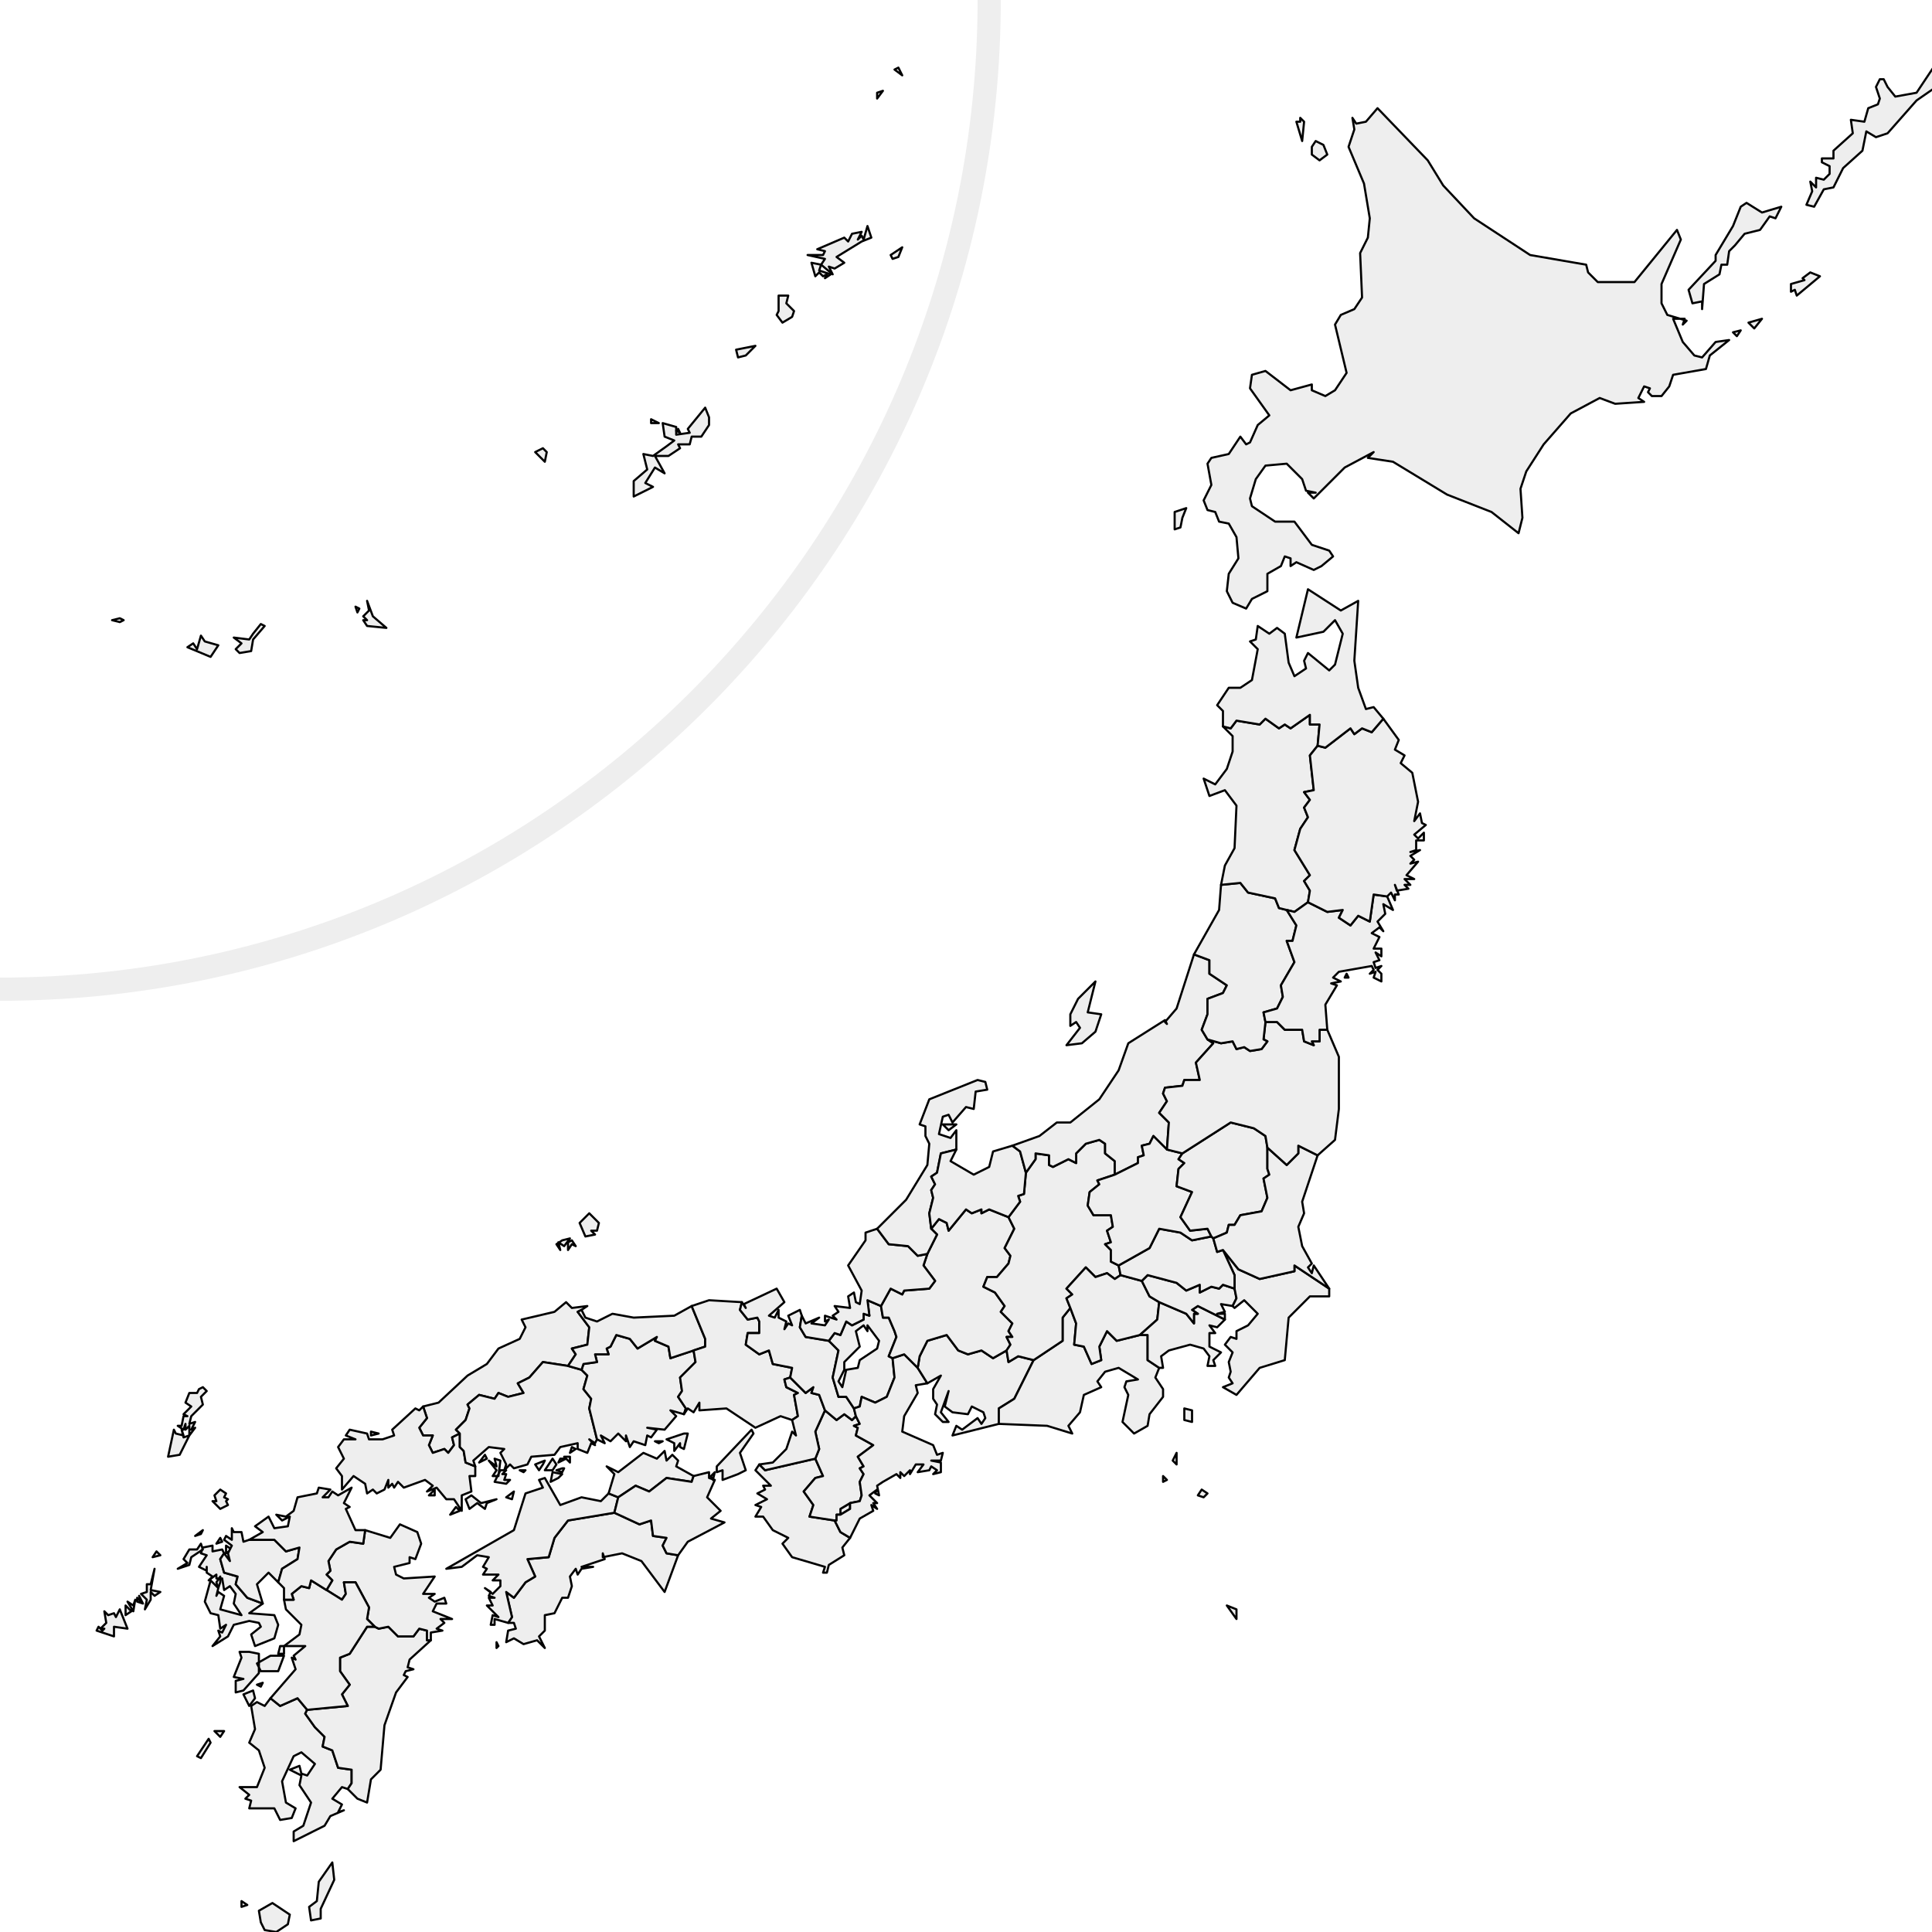
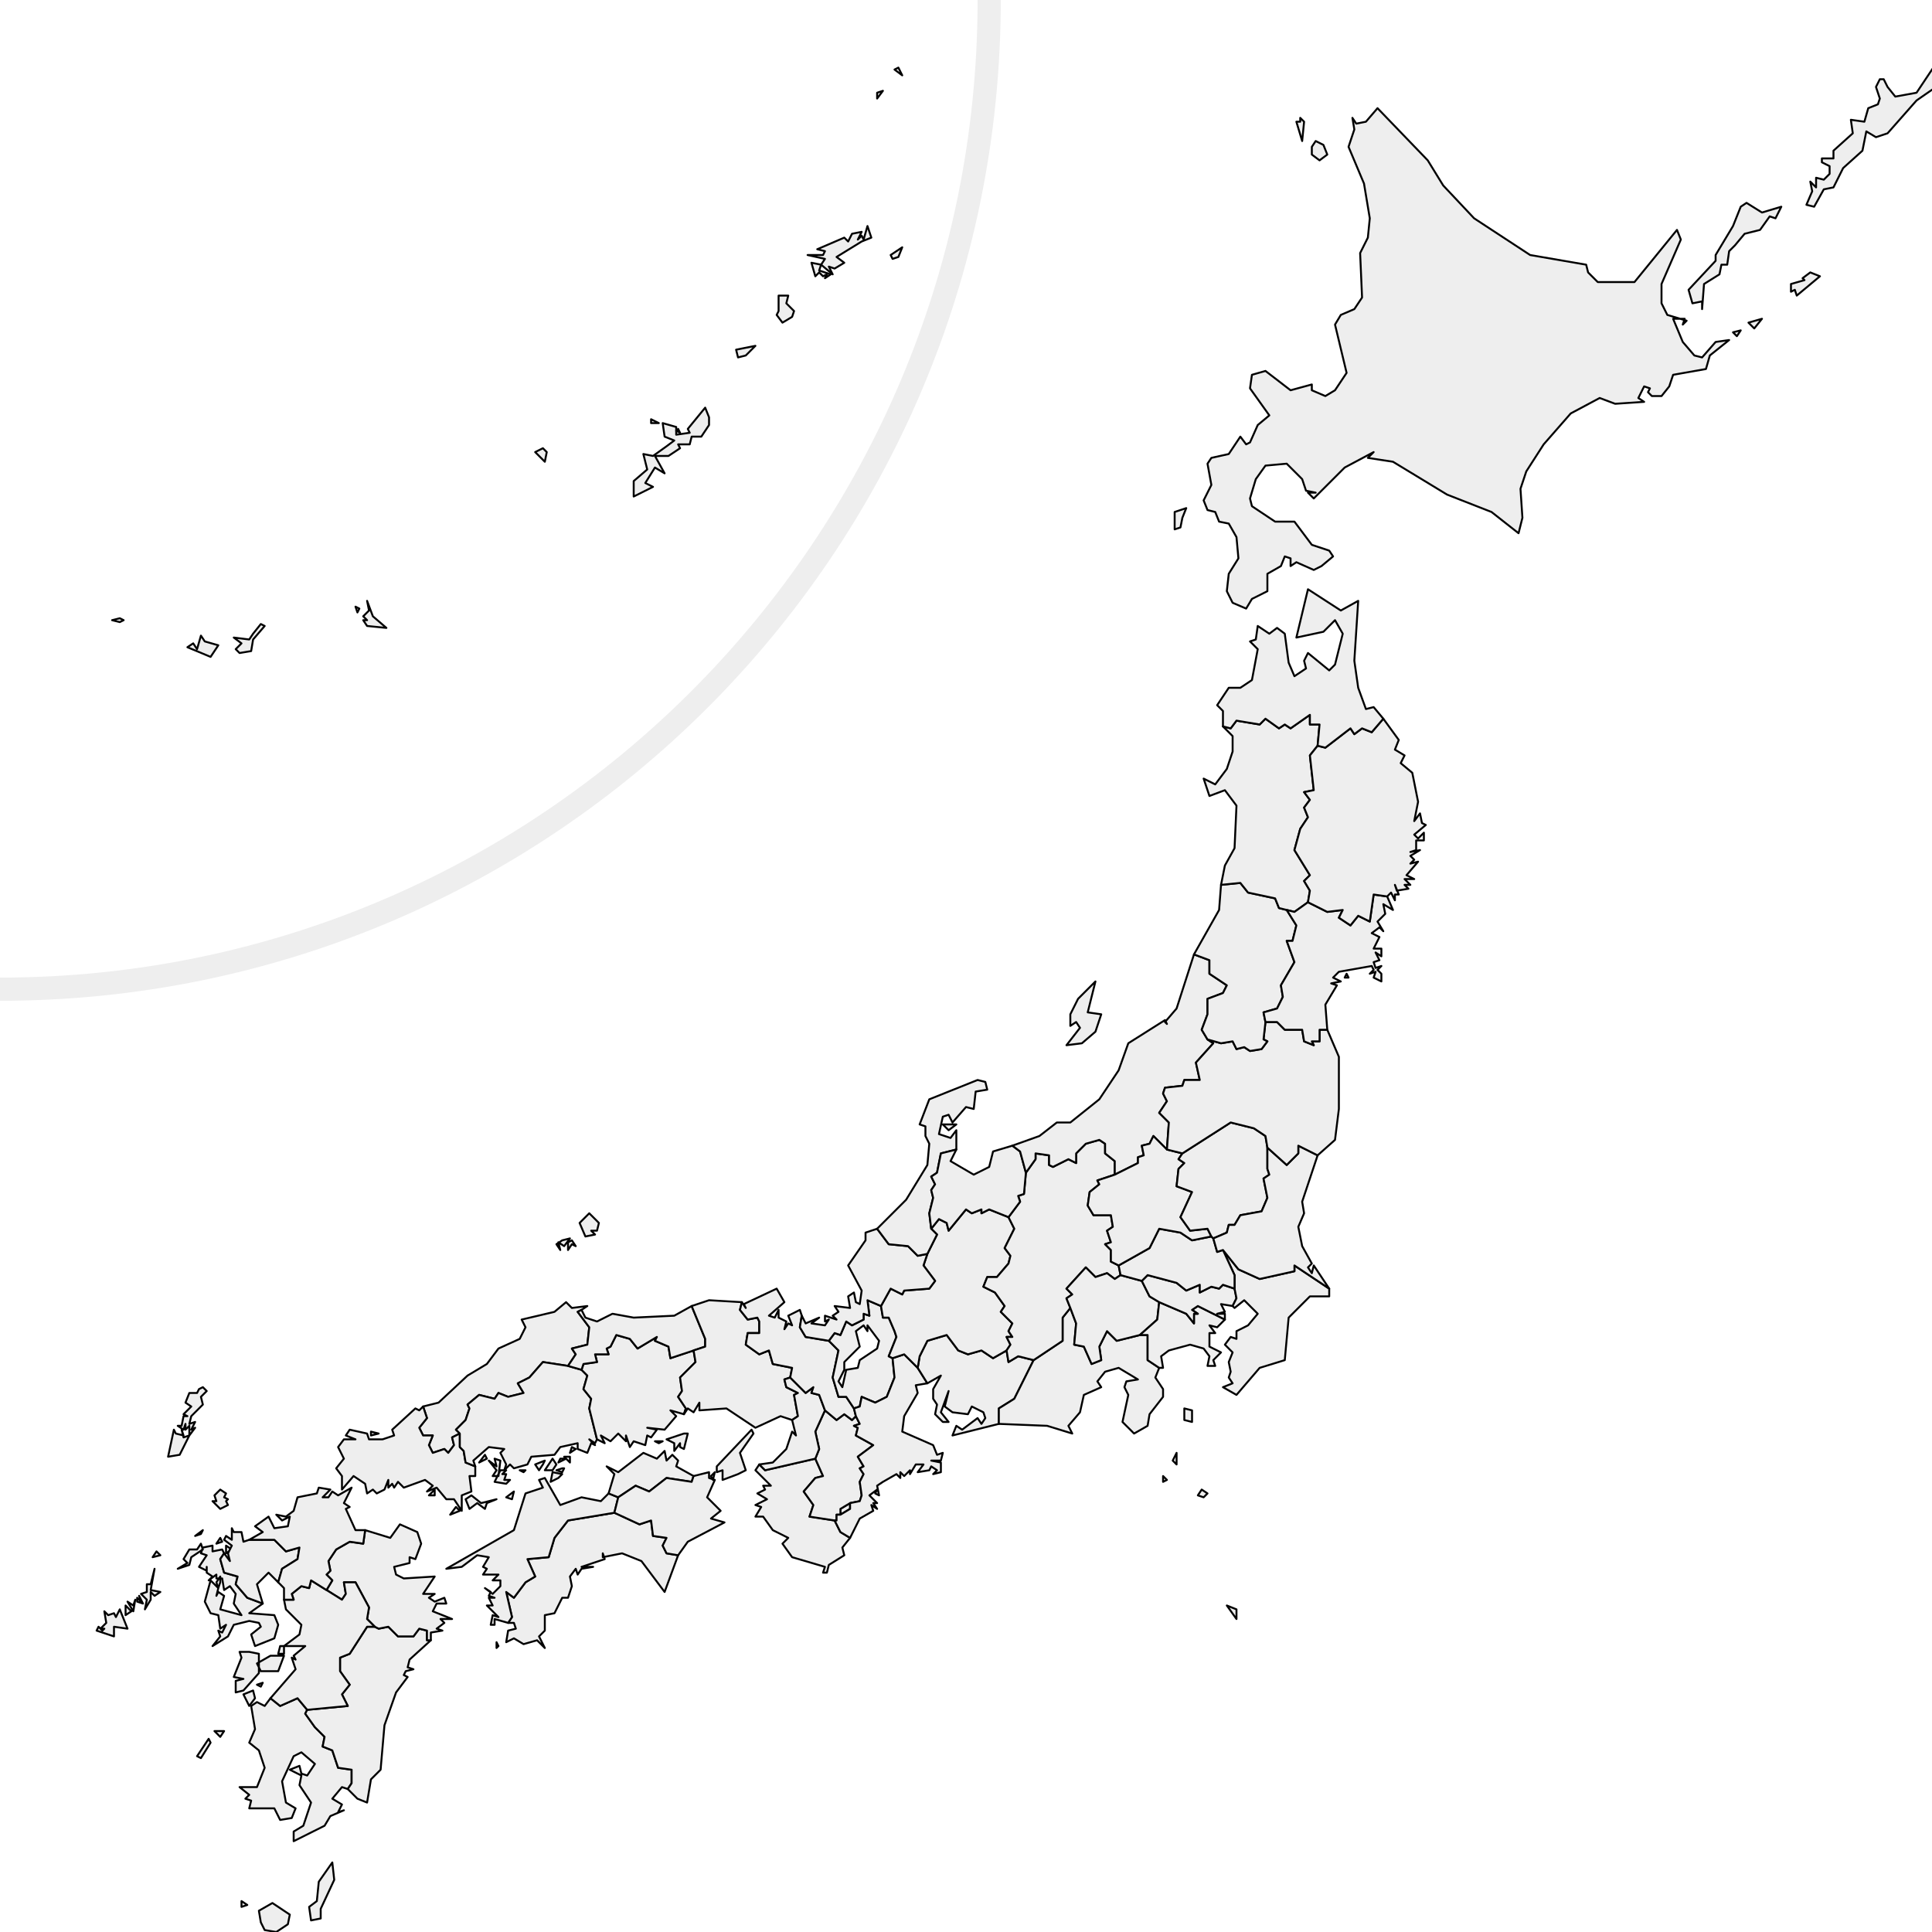
<svg xmlns="http://www.w3.org/2000/svg" viewBox="0 0 1000 1000" version="1.1">
  <g id="japanese-prefectures" stroke="none" stroke-width="1" fill="none" fill-rule="evenodd">
    <g id="prefectures" transform="translate(6, 18)">
-       <g id="okinawa" class="prefecture" stroke-linejoin="round" transform="translate(52, 193)" fill="#EEEEEE" fill-rule="nonzero" stroke="#000000" stroke-width="1.1">
+       <g id="okinawa" class="prefecture" stroke-linejoin="round" transform="translate(52, 193)" fill="#EEEEEE" fill-rule="nonzero" stroke="#000000" stroke-width="1.0">
        <polygon points="4 109 6 110 4 111 0 110" />
        <polygon points="48 121 55 123 51 129 39 124 42 122 44 125 46 118" />
        <polygon points="132 113 130 110 132 110 130 108 133 105 132 100 135 108 142 114" />
        <polygon points="225 23 224 28 219 23 223 21" />
        <polygon points="73 117 77 112 79 113 73 120 72 126 66 127 64 125 67 122 63 119 71 120" />
        <polygon points="287 20 291 17 286 15 285 8 292 10 292 14 299 13 298 11 307 0 309 5 309 9 305 15 300 15 299 19 293 19 294 21 288 25 281 25 286 34 281 31 276 39 280 41 270 46 270 38 277 32 275 24 280 25" />
        <polygon points="127 106 126 103 128 104" />
        <polygon points="279 8 279 6 283 8" />
        <polygon points="293 11 294 13 292 12" />
      </g>
-       <g id="shimane" class="prefecture" stroke-linejoin="round" transform="translate(211, 610)" fill="#EEEEEE" fill-rule="nonzero" stroke="#000000" stroke-width="1.1">
+       <g id="shimane" class="prefecture" stroke-linejoin="round" transform="translate(211, 610)" fill="#EEEEEE" fill-rule="nonzero" stroke="#000000" stroke-width="1.0">
        <path d="M74,14 L78,13 L75,17 L72,15 L73,19 L71,16 L74,14 Z M79,16 L77,19 L77,15 L79,14 L81,17 L79,16 Z M83,5 L88,0 L93,5 L92,9 L89,9 L91,11 L86,12 L83,5 Z M2,100 L10,98 L25,84 L35,78 L41,70 L52,65 L55,59 L53,55 L70,51 L76,46 L79,49 L87,48 L84,50 L82,51 L88,59 L87,68 L79,70 L81,73 L77,79 L64,77 L57,85 L51,88 L54,93 L46,95 L41,93 L39,96 L31,94 L25,99 L26,101 L24,107 L19,112 L21,114 L17,116 L18,120 L15,124 L13,122 L7,124 L5,120 L7,115 L2,115 L0,111 L4,106 L2,100 Z" />
      </g>
-       <g id="kagoshima" class="prefecture" stroke-linejoin="round" transform="translate(96, 17)" fill="#EEEEEE" fill-rule="nonzero" stroke="#000000" stroke-width="1.1">
+       <g id="kagoshima" class="prefecture" stroke-linejoin="round" transform="translate(96, 17)" fill="#EEEEEE" fill-rule="nonzero" stroke="#000000" stroke-width="1.0">
        <polygon points="23 949 26 951 23 952" />
        <polygon points="33 960 32 954 39 950 48 956 47 961 41 965 35 964" />
        <polygon points="64 953 64 958 59 959 58 952 62 949 63 939 70 929 71 938" />
        <polygon points="38 844 43 848 52 844 57 850 56 852 61 859 66 864 65 869 70 871 73 880 80 881 80 888 78 891 75 890 70 896 75 899 73 903 76 902 69 905 66 910 50 918 50 913 55 910 59 898 53 889 54 884 48 881 53 879 54 883 57 884 61 878 54 872 50 874 44 887 46 898 51 901 49 906 43 907 40 901 27 901 28 897 25 896 27 894 22 890 31 890 35 880 32 871 27 867 30 860 28 848 31 846 35 848" />
        <polygon points="31 837 34 836 33 838" />
        <polygon points="27 848 24 842 29 840 30 844" />
        <polygon points="4 868 6 865 7 867 2 875 0 874" />
        <polygon points="12 864 9 861 14 861" />
        <polygon points="284 149 280 150 279 146 289 144" />
        <polygon points="301 126 301 118 306 118 305 122 309 126 308 129 303 132 300 128" />
        <polygon points="363 98 360 99 359 97 365 93" />
        <polygon points="344 90 331 98 335 101 330 104 327 103 329 107 323 102 325 99 316 97 324 97 325 95 321 94 335 88 337 90 339 86 344 85 342 89 344 87 345 89 347 82 349 88" />
        <polygon points="324 108 322 106 320 108 318 101 323 102 322 105 328 107 325 109 326 107" />
        <polygon points="355 12 352 16 352 13" />
        <polygon points="361 1 363 0 365 4" />
      </g>
-       <g id="miyazaki" class="prefecture" stroke-linejoin="round" transform="translate(152, 824)" fill="#EEEEEE" fill-rule="nonzero" stroke="#000000" stroke-width="1.1">
+       <g id="miyazaki" class="prefecture" stroke-linejoin="round" transform="translate(152, 824)" fill="#EEEEEE" fill-rule="nonzero" stroke="#000000" stroke-width="1.0">
        <polygon points="36 0 38 1 43 0 48 5 56 5 59 1 63 2 63 7 65 7 54 17 53 21 56 22 52 23 51 25 53 26 47 34 41 51 39 74 34 79 32 91 27 89 22 84 24 81 24 74 17 73 14 64 9 62 10 57 5 52 0 45 1 43 22 41 19 35 23 30 18 23 18 16 23 14 32 0" />
      </g>
-       <g id="oita" class="prefecture" stroke-linejoin="round" transform="translate(163, 771)" fill="#EEEEEE" fill-rule="nonzero" stroke="#000000" stroke-width="1.1">
+       <g id="oita" class="prefecture" stroke-linejoin="round" transform="translate(163, 771)" fill="#EEEEEE" fill-rule="nonzero" stroke="#000000" stroke-width="1.0">
        <polygon points="0 34 3 29 0 26 2 24 1 19 5 13 12 9 19 10 20 3 33 7 38 0 47 4 49 10 46 18 43 17 43 20 35 22 36 26 40 28 56 27 50 36 56 36 53 38 56 40 61 38 62 41 57 41 55 45 65 49 59 49 61 51 57 54 60 55 54 56 54 60 52 60 52 55 48 54 45 58 37 58 32 53 27 54 25 53 21 49 22 43 15 30 9 30 10 36 8 39" />
      </g>
-       <g id="kumamoto" class="prefecture" stroke-linejoin="round" transform="translate(115, 800)" fill="#EEEEEE" fill-rule="nonzero" stroke="#000000" stroke-width="1.1">
+       <g id="kumamoto" class="prefecture" stroke-linejoin="round" transform="translate(115, 800)" fill="#EEEEEE" fill-rule="nonzero" stroke="#000000" stroke-width="1.0">
        <path d="M8,37 L13,38 L13,48 L5,57 L1,58 L1,52 L5,51 L0,50 L4,40 L3,37 L8,37 Z M20,47 L14,47 L12,43 L19,39 L26,39 L23,47 L20,47 Z M24,34 L26,34 L26,38 L23,38 L24,34 Z M38,67 L33,61 L24,65 L19,61 L32,46 L30,40 L32,41 L31,39 L37,34 L26,34 L34,28 L35,23 L27,15 L26,10 L31,10 L30,7 L35,3 L39,4 L40,0 L48,5 L56,10 L58,7 L57,1 L63,1 L70,14 L69,20 L73,24 L69,24 L60,38 L55,40 L55,47 L60,54 L56,59 L59,65 L38,67 Z" />
      </g>
-       <g id="nagasaki" class="prefecture" stroke-linejoin="round" transform="translate(44, 700)" fill="#EEEEEE" fill-rule="nonzero" stroke="#000000" stroke-width="1.1">
+       <g id="nagasaki" class="prefecture" stroke-linejoin="round" transform="translate(44, 700)" fill="#EEEEEE" fill-rule="nonzero" stroke="#000000" stroke-width="1.0">
        <path d="M53,1 L55,0 L57,2 L54,5 L55,9 L49,15 L48,19 L51,18 L49,22 L51,21 L48,25 L48,20 L46,22 L46,19 L45,22 L42,20 L44,20 L45,15 L47,15 L45,14 L49,10 L46,8 L48,3 L52,3 L53,1 Z M46,29 L43,35 L37,36 L40,22 L41,24 L45,25 L44,22 L45,26 L48,25 L46,29 Z M67,59 L68,61 L64,63 L60,59 L62,59 L61,56 L64,53 L67,55 L66,57 L68,58 L67,59 Z M28,110 L25,115 L26,110 L23,107 L26,106 L26,102 L28,102 L30,94 L28,105 L33,106 L30,108 L28,106 L28,110 Z M24,112 L21,111 L21,109 L23,111 L22,108 L24,112 Z M19,113 L20,110 L19,116 L16,111 L19,113 Z M6,118 L9,117 L10,119 L12,115 L16,125 L9,124 L9,129 L0,126 L1,124 L3,126 L4,125 L2,125 L5,122 L4,116 L6,118 Z M65,80 L62,81 L64,78 L65,80 Z M67,82 L70,84 L67,86 L67,82 Z M29,88 L31,85 L33,87 L29,88 Z M54,76 L51,77 L55,74 L54,76 Z M66,86 L64,89 L66,96 L73,98 L72,102 L78,109 L86,112 L79,117 L92,118 L94,123 L92,130 L82,134 L80,128 L85,124 L84,122 L79,121 L71,123 L68,129 L60,134 L64,129 L63,126 L65,127 L67,123 L64,125 L63,118 L59,117 L56,111 L59,100 L63,104 L62,108 L63,106 L66,108 L64,115 L75,118 L71,112 L72,107 L69,103 L66,105 L65,99 L62,99 L62,97 L58,100 L60,98 L57,96 L57,93 L57,95 L53,93 L57,87 L54,86 L55,83 L60,82 L60,85 L65,84 L66,86 Z M49,88 L48,92 L42,94 L47,91 L45,89 L48,84 L52,84 L54,81 L55,84 L49,88 Z M15,115 L15,113 L18,116 L15,118 L15,115 Z M64,101 L63,104 L62,101 L64,98 L64,101 Z" />
      </g>
-       <g id="saga" class="prefecture" stroke-linejoin="round" transform="translate(108, 773)" fill="#EEEEEE" fill-rule="nonzero" stroke="#000000" stroke-width="1.1">
+       <g id="saga" class="prefecture" stroke-linejoin="round" transform="translate(108, 773)" fill="#EEEEEE" fill-rule="nonzero" stroke="#000000" stroke-width="1.0">
        <polygon points="15 6 28 6 34 12 41 10 40 16 32 21 30 28 25 23 19 29 22 39 14 36 8 29 9 25 2 23 0 16 2 13 5 17 4 13 6 9 2 6 3 4 6 6 6 0 7 2 11 2 12 7" />
      </g>
-       <g id="fukuoka" class="prefecture" stroke-linejoin="round" transform="translate(123, 752)" fill="#EEEEEE" fill-rule="nonzero" stroke="#000000" stroke-width="1.1">
+       <g id="fukuoka" class="prefecture" stroke-linejoin="round" transform="translate(123, 752)" fill="#EEEEEE" fill-rule="nonzero" stroke="#000000" stroke-width="1.0">
        <polygon points="40 53 32 48 31 52 27 51 22 55 23 58 18 58 18 52 15 49 17 42 25 37 26 31 19 33 13 27 0 27 7 23 3 20 10 15 13 21 20 20 21 15 17 17 14 14 19 15 23 12 25 5 35 3 36 0 42 1 38 5 41 5 43 2 46 4 53 0 49 8 52 10 50 11 55 22 60 22 59 29 52 28 45 32 41 38 42 43 40 45 43 48" />
      </g>
-       <g id="kochi" class="prefecture" stroke-linejoin="round" transform="translate(251, 765)" fill="#EEEEEE" fill-rule="nonzero" stroke="#000000" stroke-width="1.1">
+       <g id="kochi" class="prefecture" stroke-linejoin="round" transform="translate(251, 765)" fill="#EEEEEE" fill-rule="nonzero" stroke="#000000" stroke-width="1.0">
        <path d="M61,0 L74,6 L80,4 L81,12 L88,13 L86,17 L88,21 L94,22 L87,41 L75,25 L65,21 L55,23 L55,21 L56,24 L44,28 L50,28 L44,29 L42,32 L41,29 L38,33 L39,38 L37,44 L34,44 L30,52 L25,53 L25,61 L22,64 L25,70 L21,66 L14,68 L9,65 L5,67 L6,61 L10,60 L9,57 L6,57 L8,54 L5,41 L9,44 L15,36 L20,33 L16,24 L27,23 L30,13 L37,4 L61,0 Z M1,69 L0,70 L0,67 L1,69 Z" />
      </g>
-       <g id="ehime" class="prefecture" stroke-linejoin="round" transform="translate(225, 737)" fill="#EEEEEE" fill-rule="nonzero" stroke="#000000" stroke-width="1.1">
+       <g id="ehime" class="prefecture" stroke-linejoin="round" transform="translate(225, 737)" fill="#EEEEEE" fill-rule="nonzero" stroke="#000000" stroke-width="1.0">
        <path d="M34,21 L31,20 L35,17 L34,21 Z M55,6 L51,6 L55,0 L57,3 L55,6 Z M60,5 L61,5 L60,7 L57,6 L60,5 Z M58,10 L54,12 L55,7 L60,8 L58,10 Z M32,85 L25,83 L25,86 L23,86 L24,81 L27,82 L21,76 L24,76 L22,72 L25,72 L22,71 L23,69 L20,67 L24,70 L28,66 L28,63 L24,63 L27,60 L19,60 L21,57 L19,56 L22,51 L16,50 L8,56 L0,57 L35,37 L41,18 L50,15 L48,11 L51,10 L59,24 L70,20 L80,22 L84,18 L89,20 L87,28 L63,32 L56,41 L53,51 L42,52 L46,61 L41,64 L35,72 L31,69 L34,82 L32,85 Z" />
      </g>
-       <g id="kagawa" class="prefecture" stroke-linejoin="round" transform="translate(308, 724)" fill="#EEEEEE" fill-rule="nonzero" stroke="#000000" stroke-width="1.1">
+       <g id="kagawa" class="prefecture" stroke-linejoin="round" transform="translate(308, 724)" fill="#EEEEEE" fill-rule="nonzero" stroke="#000000" stroke-width="1.0">
        <path d="M6,33 L1,31 L4,21 L0,17 L6,20 L19,10 L26,13 L30,9 L31,14 L34,11 L37,14 L36,17 L45,22 L44,25 L31,23 L22,30 L15,27 L6,33 Z M27,5 L25,4 L29,4 L27,5 Z M40,0 L42,0 L40,8 L38,7 L38,5 L35,9 L35,5 L31,3 L40,0 Z" />
      </g>
-       <g id="tokushima" class="prefecture" stroke-linejoin="round" transform="translate(312, 744)" fill="#EEEEEE" fill-rule="nonzero" stroke="#000000" stroke-width="1.1">
+       <g id="tokushima" class="prefecture" stroke-linejoin="round" transform="translate(312, 744)" fill="#EEEEEE" fill-rule="nonzero" stroke="#000000" stroke-width="1.0">
        <path d="M50,2 L52,0 L51,4 L50,2 Z M41,2 L49,0 L49,3 L52,4 L48,13 L55,20 L50,24 L57,26 L38,36 L33,43 L27,42 L25,38 L27,34 L20,33 L19,25 L13,27 L0,21 L2,13 L11,7 L18,10 L27,3 L40,5 L41,2 Z" />
      </g>
-       <g id="yamaguchi" class="prefecture" stroke-linejoin="round" transform="translate(168, 710)" fill="#EEEEEE" fill-rule="nonzero" stroke="#000000" stroke-width="1.1">
+       <g id="yamaguchi" class="prefecture" stroke-linejoin="round" transform="translate(168, 710)" fill="#EEEEEE" fill-rule="nonzero" stroke="#000000" stroke-width="1.0">
        <path d="M45,0 L47,6 L43,11 L45,15 L50,15 L48,20 L50,24 L56,22 L58,24 L61,20 L60,16 L64,14 L64,21 L66,23 L67,29 L72,31 L72,36 L69,36 L70,44 L65,46 L65,54 L61,48 L57,48 L52,42 L47,44 L50,41 L46,38 L35,42 L32,39 L30,42 L29,40 L27,42 L27,38 L25,43 L21,45 L19,43 L16,45 L15,40 L9,36 L3,43 L3,36 L0,32 L4,27 L1,21 L4,17 L10,17 L5,15 L7,12 L16,14 L17,17 L24,17 L30,15 L29,12 L41,1 L43,2 L45,0 Z M64,54 L59,56 L62,52 L64,54 Z M75,50 L83,48 L78,50 L77,53 L73,50 L69,53 L67,48 L70,46 L75,50 Z M18,15 L18,13 L22,14 L18,15 Z M51,46 L48,46 L51,43 L51,46 Z" />
      </g>
-       <g id="hiroshima" class="prefecture" stroke-linejoin="round" transform="translate(230, 687)" fill="#EEEEEE" fill-rule="nonzero" stroke="#000000" stroke-width="1.1">
+       <g id="hiroshima" class="prefecture" stroke-linejoin="round" transform="translate(230, 687)" fill="#EEEEEE" fill-rule="nonzero" stroke="#000000" stroke-width="1.0">
        <path d="M73,40 L72,42 L69,40 L72,43 L70,42 L68,47 L63,45 L63,42 L54,44 L51,48 L39,49 L37,53 L30,55 L28,53 L25,56 L26,53 L23,47 L25,45 L17,44 L9,51 L10,54 L5,52 L4,46 L2,44 L2,37 L0,35 L5,30 L7,24 L6,22 L12,17 L20,19 L22,16 L27,18 L35,16 L32,11 L38,8 L45,0 L58,2 L65,4 L68,7 L66,14 L70,19 L69,24 L73,40 Z M45,53 L43,56 L41,53 L46,51 L45,53 Z M21,54 L20,50 L23,51 L22,59 L19,59 L21,56 L17,51 L21,54 Z M15,48 L16,50 L12,52 L15,48 Z M35,57 L33,56 L36,56 L35,57 Z M24,58 L26,58 L25,61 L28,61 L26,63 L20,62 L23,56 L26,56 L24,58 Z M59,49 L59,52 L56,49 L59,49 Z M57,50 L53,52 L54,50 L57,50 Z M60,44 L62,45 L59,47 L60,44 Z" />
      </g>
-       <g id="okayama" class="prefecture" stroke-linejoin="round" transform="translate(295, 673)" fill="#EEEEEE" fill-rule="nonzero" stroke="#000000" stroke-width="1.1">
+       <g id="okayama" class="prefecture" stroke-linejoin="round" transform="translate(295, 673)" fill="#EEEEEE" fill-rule="nonzero" stroke="#000000" stroke-width="1.0">
        <polygon points="58 8 59 14 51 22 52 29 50 32 54 38 53 41 46 39 49 42 43 49 34 48 39 49 36 53 34 52 33 57 27 55 25 58 23 52 23 55 19 51 15 55 10 52 12 56 8 54 4 38 5 33 1 28 3 21 0 18 1 15 8 14 7 10 14 10 13 7 15 6 18 0 25 2 29 7 39 1 38 3 45 6 46 12" />
      </g>
-       <g id="tottori" class="prefecture" stroke-linejoin="round" transform="translate(288, 658)" fill="#EEEEEE" fill-rule="nonzero" stroke="#000000" stroke-width="1.1">
+       <g id="tottori" class="prefecture" stroke-linejoin="round" transform="translate(288, 658)" fill="#EEEEEE" fill-rule="nonzero" stroke="#000000" stroke-width="1.0">
        <polygon points="7 33 0 31 4 25 2 22 10 20 11 11 5 3 7 2 9 6 15 8 23 4 34 6 55 5 64 0 71 17 71 21 65 23 53 27 52 21 45 18 46 16 36 22 32 17 25 15 22 21 20 22 21 25 14 25 15 29 8 30" />
      </g>
-       <g id="wakayama" class="prefecture" stroke-linejoin="round" transform="translate(385, 737)" fill="#EEEEEE" fill-rule="nonzero" stroke="#000000" stroke-width="1.1">
+       <g id="wakayama" class="prefecture" stroke-linejoin="round" transform="translate(385, 737)" fill="#EEEEEE" fill-rule="nonzero" stroke="#000000" stroke-width="1.0">
        <path d="M41,32 L44,38 L49,41 L45,46 L46,50 L38,55 L37,59 L35,59 L36,56 L19,51 L14,44 L17,41 L9,37 L4,30 L0,30 L3,25 L0,24 L6,21 L1,18 L5,16 L4,14 L8,14 L0,6 L2,3 L5,6 L31,0 L35,9 L31,10 L25,17 L30,24 L28,30 L41,32 Z M49,23 L49,26 L44,29 L44,26 L49,23 Z" />
      </g>
-       <g id="nara" class="prefecture" stroke-linejoin="round" transform="translate(410, 712)" fill="#EEEEEE" fill-rule="nonzero" stroke="#000000" stroke-width="1.1">
+       <g id="nara" class="prefecture" stroke-linejoin="round" transform="translate(410, 712)" fill="#EEEEEE" fill-rule="nonzero" stroke="#000000" stroke-width="1.0">
        <polygon points="24 48 19 51 19 54 17 54 17 57 16 57 3 55 5 49 0 42 6 35 10 34 6 25 8 20 6 11 11 0 17 5 21 2 25 5 27 3 29 7 26 8 28 9 27 13 36 18 28 24 31 29 29 30 31 33 29 37 30 44 29 47" />
      </g>
-       <g id="hyogo" class="prefecture" stroke-linejoin="round" transform="translate(345, 655)" fill="#EEEEEE" fill-rule="nonzero" stroke="#000000" stroke-width="1.1">
+       <g id="hyogo" class="prefecture" stroke-linejoin="round" transform="translate(345, 655)" fill="#EEEEEE" fill-rule="nonzero" stroke="#000000" stroke-width="1.0">
        <path d="M31,90 L23,93 L23,88 L20,89 L20,86 L38,67 L39,69 L32,79 L35,88 L31,90 Z M3,59 L4,56 L0,50 L2,47 L1,40 L9,32 L8,26 L14,24 L14,20 L7,3 L16,0 L33,1 L32,5 L36,10 L41,9 L42,11 L42,17 L36,17 L35,23 L42,28 L47,26 L49,33 L59,35 L58,40 L55,41 L56,45 L62,48 L60,49 L62,60 L59,62 L53,60 L40,66 L25,56 L11,57 L11,53 L8,58 L5,56 L3,59 Z" />
      </g>
-       <g id="osaka" class="prefecture" stroke-linejoin="round" transform="translate(387, 695)" fill="#EEEEEE" fill-rule="nonzero" stroke="#000000" stroke-width="1.1">
+       <g id="osaka" class="prefecture" stroke-linejoin="round" transform="translate(387, 695)" fill="#EEEEEE" fill-rule="nonzero" stroke="#000000" stroke-width="1.0">
        <polygon points="16 0 24 8 28 5 27 8 31 9 34 17 29 28 31 37 29 42 3 48 0 45 7 44 14 37 17 28 19 30 17 22 20 20 18 9 20 8 14 5 13 1" />
      </g>
-       <g id="kyoto" class="prefecture" stroke-linejoin="round" transform="translate(377, 649)" fill="#EEEEEE" fill-rule="nonzero" stroke="#000000" stroke-width="1.1">
+       <g id="kyoto" class="prefecture" stroke-linejoin="round" transform="translate(377, 649)" fill="#EEEEEE" fill-rule="nonzero" stroke="#000000" stroke-width="1.0">
        <polygon points="44 63 41 55 37 54 38 51 34 54 26 46 27 41 17 39 15 32 10 34 3 29 4 23 10 23 10 17 9 15 4 16 0 11 1 7 3 10 2 8 19 0 23 7 15 14 18 15 20 11 20 15 24 17 23 21 25 18 27 19 25 14 31 11 32 14 31 20 34 25 46 27 51 32 48 46 51 56 55 56 59 62 60 66 58 68 54 65 50 68" />
      </g>
-       <g id="shiga" class="prefecture" stroke-linejoin="round" transform="translate(423, 655)" fill="#EEEEEE" fill-rule="nonzero" stroke="#000000" stroke-width="1.1">
+       <g id="shiga" class="prefecture" stroke-linejoin="round" transform="translate(423, 655)" fill="#EEEEEE" fill-rule="nonzero" stroke="#000000" stroke-width="1.0">
        <path d="M20,0 L27,3 L28,9 L31,9 L34,16 L35,19 L31,29 L33,30 L34,40 L30,50 L24,53 L17,50 L16,55 L13,56 L9,50 L5,50 L2,40 L5,26 L0,21 L3,17 L6,18 L9,11 L12,13 L18,10 L18,7 L21,8 L20,0 Z M20,13 L20,16 L18,13 L14,16 L16,24 L8,32 L8,36 L5,42 L7,45 L9,36 L15,35 L16,31 L25,25 L26,21 L20,13 Z" />
      </g>
-       <g id="mie" class="prefecture" stroke-linejoin="round" transform="translate(426, 683)" fill="#EEEEEE" fill-rule="nonzero" stroke="#000000" stroke-width="1.1">
+       <g id="mie" class="prefecture" stroke-linejoin="round" transform="translate(426, 683)" fill="#EEEEEE" fill-rule="nonzero" stroke="#000000" stroke-width="1.0">
        <polygon points="8 95 3 92 0 86 1 86 1 83 3 83 8 80 8 77 13 76 14 73 13 66 15 62 13 59 15 58 12 53 20 47 11 42 12 38 10 37 13 36 11 32 10 28 13 27 14 22 21 25 27 22 31 12 30 2 36 0 43 7 48 15 42 16 43 20 36 32 35 40 51 47 53 52 56 51 55 55 50 55 55 56 55 61 51 62 53 60 50 58 49 60 43 61 46 57 42 57 39 62 39 60 36 63 34 61 34 64 32 62 25 66 22 68 23 73 21 72 22 70 18 73 22 77 20 77 22 80 19 78 20 81 13 85" />
      </g>
-       <g id="aichi" class="prefecture" stroke-linejoin="round" transform="translate(469, 673)" fill="#EEEEEE" fill-rule="nonzero" stroke="#000000" stroke-width="1.1">
+       <g id="aichi" class="prefecture" stroke-linejoin="round" transform="translate(469, 673)" fill="#EEEEEE" fill-rule="nonzero" stroke="#000000" stroke-width="1.0">
        <polygon points="42 46 18 52 20 47 23 49 31 43 33 46 35 43 34 40 28 37 26 41 18 40 14 37 16 29 12 40 16 45 13 45 9 41 10 36 8 33 8 28 12 21 5 25 0 17 1 11 5 3 15 0 21 8 26 10 33 8 39 12 46 8 47 14 52 11 60 13 50 33 42 38" />
      </g>
-       <g id="shizuoka" class="prefecture" stroke-linejoin="round" transform="translate(511, 659)" fill="#EEEEEE" fill-rule="nonzero" stroke="#000000" stroke-width="1.1">
+       <g id="shizuoka" class="prefecture" stroke-linejoin="round" transform="translate(511, 659)" fill="#EEEEEE" fill-rule="nonzero" stroke="#000000" stroke-width="1.0">
        <polygon points="73 14 77 14 77 27 83 31 81 36 85 42 85 46 78 55 77 61 70 65 64 59 67 45 65 41 66 38 72 37 62 31 55 33 51 38 53 41 44 45 42 54 36 61 38 65 25 61 0 60 0 52 8 47 18 27 33 17 33 5 37 0 40 8 39 19 44 20 48 29 53 27 52 20 56 12 61 17" />
      </g>
-       <g id="gifu" class="prefecture" stroke-linejoin="round" transform="translate(450, 608)" fill="#EEEEEE" fill-rule="nonzero" stroke="#000000" stroke-width="1.1">
+       <g id="gifu" class="prefecture" stroke-linejoin="round" transform="translate(450, 608)" fill="#EEEEEE" fill-rule="nonzero" stroke="#000000" stroke-width="1.0">
        <polygon points="66 4 69 10 64 20 67 24 66 28 60 35 55 35 53 40 59 43 64 50 62 53 68 59 66 63 68 66 65 66 67 70 65 73 58 77 52 73 45 75 40 73 34 65 24 68 20 76 19 82 12 75 6 77 4 76 8 66 7 63 4 56 1 56 0 50 5 41 11 44 12 42 25 41 28 37 22 29 24 23 29 13 26 10 30 5 34 7 35 11 44 0 47 2 52 0 52 2 56 0" />
      </g>
-       <g id="nagano" class="prefecture" stroke-linejoin="round" transform="translate(503, 572)" fill="#EEEEEE" fill-rule="nonzero" stroke="#000000" stroke-width="1.1">
+       <g id="nagano" class="prefecture" stroke-linejoin="round" transform="translate(503, 572)" fill="#EEEEEE" fill-rule="nonzero" stroke="#000000" stroke-width="1.0">
        <polygon points="68 18 59 21 60 23 55 27 54 34 57 39 66 39 67 45 64 47 66 53 63 54 66 57 66 63 70 65 71 70 68 72 64 69 58 71 53 66 43 77 46 80 43 82 45 87 41 92 41 104 26 114 18 112 13 115 12 109 14 106 12 102 15 102 13 99 15 95 9 89 11 86 6 79 0 76 2 71 7 71 13 64 14 60 11 56 16 46 13 40 19 32 18 29 21 28 22 17 27 10 27 7 34 8 34 13 36 14 44 10 48 12 48 7 53 2 60 0 63 2 63 7 68 11" />
      </g>
-       <g id="yamanashi" class="prefecture" stroke-linejoin="round" transform="translate(546, 638)" fill="#EEEEEE" fill-rule="nonzero" stroke="#000000" stroke-width="1.1">
+       <g id="yamanashi" class="prefecture" stroke-linejoin="round" transform="translate(546, 638)" fill="#EEEEEE" fill-rule="nonzero" stroke="#000000" stroke-width="1.0">
        <polygon points="2 21 0 16 3 14 0 11 10 0 15 5 21 3 25 6 28 4 39 7 43 15 48 18 47 27 38 35 26 38 21 33 17 41 18 48 13 50 9 41 4 40 5 29" />
      </g>
-       <g id="fukui" class="prefecture" stroke-linejoin="round" transform="translate(408, 618)" fill="#EEEEEE" fill-rule="nonzero" stroke="#000000" stroke-width="1.1">
+       <g id="fukui" class="prefecture" stroke-linejoin="round" transform="translate(408, 618)" fill="#EEEEEE" fill-rule="nonzero" stroke="#000000" stroke-width="1.0">
        <polygon points="40 0 46 8 56 9 61 14 66 13 64 19 70 27 67 31 54 32 53 34 47 31 42 40 35 37 36 45 33 44 33 47 27 50 24 48 21 55 18 54 15 58 3 56 0 51 1 45 3 49 10 46 6 49 13 50 15 47 13 48 13 45 19 47 17 45 20 43 18 40 26 41 25 35 28 33 29 38 31 39 32 32 25 19 34 6 34 2" />
      </g>
-       <g id="ishikawa" class="prefecture" stroke-linejoin="round" transform="translate(448, 541)" fill="#EEEEEE" fill-rule="nonzero" stroke="#000000" stroke-width="1.1">
+       <g id="ishikawa" class="prefecture" stroke-linejoin="round" transform="translate(448, 541)" fill="#EEEEEE" fill-rule="nonzero" stroke="#000000" stroke-width="1.0">
        <path d="M37,26 L34,23 L41,23 L37,26 Z M28,77 L31,80 L26,90 L21,91 L16,86 L6,85 L0,77 L15,62 L26,44 L27,33 L25,29 L25,24 L22,23 L27,10 L52,0 L56,1 L57,5 L51,6 L50,15 L46,14 L39,22 L37,18 L34,19 L32,28 L38,30 L41,26 L41,36 L33,38 L31,48 L28,50 L30,54 L28,57 L29,61 L27,69 L28,77 Z" />
      </g>
-       <g id="toyama" class="prefecture" stroke-linejoin="round" transform="translate(475, 575)" fill="#EEEEEE" fill-rule="nonzero" stroke="#000000" stroke-width="1.1">
+       <g id="toyama" class="prefecture" stroke-linejoin="round" transform="translate(475, 575)" fill="#EEEEEE" fill-rule="nonzero" stroke="#000000" stroke-width="1.0">
        <polygon points="41 37 31 33 27 35 27 33 22 35 19 33 10 44 9 40 5 38 1 43 0 35 2 27 1 23 3 20 1 16 4 14 6 4 14 2 11 8 23 15 31 11 33 3 43 0 47 3 50 14 49 25 46 26 47 29" />
      </g>
-       <g id="niigata" class="prefecture" stroke-linejoin="round" transform="translate(518, 476)" fill="#EEEEEE" fill-rule="nonzero" stroke="#000000" stroke-width="1.1">
+       <g id="niigata" class="prefecture" stroke-linejoin="round" transform="translate(518, 476)" fill="#EEEEEE" fill-rule="nonzero" stroke="#000000" stroke-width="1.0">
        <path d="M7,113 L4,102 L0,99 L14,94 L23,87 L30,87 L45,75 L55,60 L60,46 L79,34 L80,36 L79,35 L85,28 L94,0 L102,3 L102,10 L111,16 L109,20 L101,23 L101,31 L98,39 L101,44 L104,46 L95,56 L97,65 L89,65 L88,68 L79,69 L78,72 L80,76 L76,82 L81,87 L80,101 L73,94 L71,98 L67,99 L68,104 L65,105 L65,108 L53,114 L53,107 L48,103 L48,98 L45,96 L38,98 L33,103 L33,108 L29,106 L21,110 L19,109 L19,104 L12,103 L12,106 L7,113 Z M36,46 L28,47 L35,38 L33,35 L30,37 L30,31 L34,23 L43,14 L39,30 L46,31 L43,40 L36,46 Z" />
      </g>
-       <g id="kanagawa" class="prefecture" stroke-linejoin="round" transform="translate(584, 656)" fill="#EEEEEE" fill-rule="nonzero" stroke="#000000" stroke-width="1.1">
+       <g id="kanagawa" class="prefecture" stroke-linejoin="round" transform="translate(584, 656)" fill="#EEEEEE" fill-rule="nonzero" stroke="#000000" stroke-width="1.0">
        <polygon points="10 0 24 6 28 11 28 6 30 6 27 4 30 2 44 9 40 13 36 12 39 16 36 16 36 23 42 26 38 30 39 33 35 33 36 28 33 24 26 22 15 25 11 28 12 34 10 34 4 30 4 17 0 17 9 9" />
      </g>
-       <g id="tokyoi" class="prefecture" stroke-linejoin="round" transform="translate(585, 642)" fill="#EEEEEE" fill-rule="nonzero" stroke="#000000" stroke-width="1.1">
+       <g id="tokyo" class="prefecture" stroke-linejoin="round" transform="translate(585, 642)" fill="#EEEEEE" fill-rule="nonzero" stroke="#000000" stroke-width="1.0">
        <path d="M49,173 L49,178 L44,171 L49,173 Z M34,113 L32,115 L29,114 L31,111 L34,113 Z M11,104 L13,106 L11,107 L11,104 Z M18,98 L16,96 L18,92 L18,98 Z M22,75 L22,69 L26,70 L26,76 L22,75 Z M48,7 L49,12 L47,16 L41,15 L43,19 L39,20 L43,20 L43,23 L29,16 L26,18 L29,20 L27,20 L27,25 L23,20 L9,14 L4,11 L0,3 L3,0 L18,4 L23,8 L30,5 L30,9 L36,6 L40,7 L42,5 L48,7 Z" />
      </g>
-       <g id="chiba" class="prefecture" stroke-linejoin="round" transform="translate(627, 629)" fill="#EEEEEE" fill-rule="nonzero" stroke="#000000" stroke-width="1.1">
+       <g id="chiba" class="prefecture" stroke-linejoin="round" transform="translate(627, 629)" fill="#EEEEEE" fill-rule="nonzero" stroke="#000000" stroke-width="1.0">
        <polygon points="5 29 7 25 6 20 6 13 0 0 8 10 19 15 37 11 37 8 55 20 55 24 45 24 34 35 32 57 19 61 7 75 0 71 5 69 3 66 4 63 3 58 5 53 1 49 4 45 7 46 7 42 13 39 18 33 11 26 6 30" />
      </g>
-       <g id="saitama" class="prefecture" stroke-linejoin="round" transform="translate(573, 618)" fill="#EEEEEE" fill-rule="nonzero" stroke="#000000" stroke-width="1.1">
+       <g id="saitama" class="prefecture" stroke-linejoin="round" transform="translate(573, 618)" fill="#EEEEEE" fill-rule="nonzero" stroke="#000000" stroke-width="1.0">
        <polygon points="48 4 49 5 51 12 54 11 54 11 60 24 60 31 54 29 52 31 48 30 42 33 42 29 35 32 30 28 15 24 12 27 1 24 0 19 16 10 21 0 32 2 38 6" />
      </g>
-       <g id="gunma" class="prefecture" stroke-linejoin="round" transform="translate(557, 570)" fill="#EEEEEE" fill-rule="nonzero" stroke="#000000" stroke-width="1.1">
+       <g id="gunma" class="prefecture" stroke-linejoin="round" transform="translate(557, 570)" fill="#EEEEEE" fill-rule="nonzero" stroke="#000000" stroke-width="1.0">
        <polygon points="64 52 54 54 48 50 37 48 32 58 16 67 12 65 12 59 9 56 12 55 10 49 13 47 12 41 3 41 0 36 1 29 6 25 5 23 14 20 26 14 26 11 29 10 28 5 32 4 34 0 41 7 49 9 47 12 50 14 47 17 46 26 54 29 48 42 53 49 62 48" />
      </g>
-       <g id="tochigi" class="prefecture" stroke-linejoin="round" transform="translate(603, 563)" fill="#EEEEEE" fill-rule="nonzero" stroke="#000000" stroke-width="1.1">
+       <g id="tochigi" class="prefecture" stroke-linejoin="round" transform="translate(603, 563)" fill="#EEEEEE" fill-rule="nonzero" stroke="#000000" stroke-width="1.0">
        <polygon points="19 60 18 59 16 55 7 56 2 49 8 36 0 33 1 24 4 21 1 19 3 16 28 0 40 3 46 7 47 13 47 24 48 27 45 29 47 39 44 46 33 48 30 53 27 53 26 57" />
      </g>
-       <g id="ibaraki" class="prefecture" stroke-linejoin="round" transform="translate(622, 575)" fill="#EEEEEE" fill-rule="nonzero" stroke="#000000" stroke-width="1.1">
+       <g id="ibaraki" class="prefecture" stroke-linejoin="round" transform="translate(622, 575)" fill="#EEEEEE" fill-rule="nonzero" stroke="#000000" stroke-width="1.0">
        <polygon points="5 54 5 54 2 55 0 48 7 45 8 41 11 41 14 36 25 34 28 27 26 17 29 15 28 12 28 1 38 10 44 4 44 0 54 5 46 29 47 35 44 42 46 52 51 61 49 63 51 66 52 62 60 74 42 62 42 65 24 69 13 64" />
      </g>
-       <g id="fukushima" class="prefecture" stroke-linejoin="round" transform="translate(594, 511)" fill="#EEEEEE" fill-rule="nonzero" stroke="#000000" stroke-width="1.1">
+       <g id="fukushima" class="prefecture" stroke-linejoin="round" transform="translate(594, 511)" fill="#EEEEEE" fill-rule="nonzero" stroke="#000000" stroke-width="1.0">
        <polygon points="82 69 72 64 72 68 66 74 56 65 55 59 49 55 37 52 12 68 4 66 5 52 0 47 4 41 2 37 3 34 12 33 13 30 21 30 19 21 28 11 25 9 32 11 38 10 40 14 44 13 47 15 53 14 56 10 54 9 55 0 61 0 65 4 74 4 75 10 80 12 79 10 83 10 83 4 87 4 93 18 93 45 91 61" />
      </g>
-       <g id="yamagata" class="prefecture" stroke-linejoin="round" transform="translate(612, 439)" fill="#EEEEEE" fill-rule="nonzero" stroke="#000000" stroke-width="1.1">
+       <g id="yamagata" class="prefecture" stroke-linejoin="round" transform="translate(612, 439)" fill="#EEEEEE" fill-rule="nonzero" stroke="#000000" stroke-width="1.0">
        <polygon points="14 1 24 0 28 5 42 8 44 13 48 14 53 22 51 30 48 30 52 41 45 53 46 59 43 65 36 67 37 72 36 81 38 82 35 86 29 87 26 85 22 86 20 82 14 83 7 81 4 76 7 68 7 60 15 57 17 53 8 47 8 40 0 37 13 14" />
      </g>
-       <g id="akita" class="prefecture" stroke-linejoin="round" transform="translate(617, 352)" fill="#EEEEEE" fill-rule="nonzero" stroke="#000000" stroke-width="1.1">
+       <g id="akita" class="prefecture" stroke-linejoin="round" transform="translate(617, 352)" fill="#EEEEEE" fill-rule="nonzero" stroke="#000000" stroke-width="1.0">
        <polygon points="54 97 47 102 43 101 39 100 37 95 23 92 19 87 9 88 11 78 16 69 17 47 11 39 3 42 0 33 6 36 12 28 15 19 15 11 10 6 14 7 17 3 29 5 32 2 39 7 42 5 45 7 55 0 55 5 60 5 59 16 55 21 57 39 52 40 55 44 52 48 54 53 50 59 47 70 55 83 52 86 55 91" />
      </g>
-       <g id="miyagi" class="prefecture" stroke-linejoin="round" transform="translate(648, 445)" fill="#EEEEEE" fill-rule="nonzero" stroke="#000000" stroke-width="1.1">
+       <g id="miyagi" class="prefecture" stroke-linejoin="round" transform="translate(648, 445)" fill="#EEEEEE" fill-rule="nonzero" stroke="#000000" stroke-width="1.0">
        <path d="M33,70 L29,70 L29,76 L25,76 L26,78 L21,76 L20,70 L11,70 L7,66 L1,66 L0,61 L7,59 L10,53 L9,47 L16,35 L12,24 L15,24 L17,16 L12,8 L16,9 L23,4 L33,9 L41,8 L39,12 L45,16 L49,11 L55,14 L57,0 L64,1 L67,8 L62,5 L63,10 L59,14 L62,19 L60,17 L56,20 L60,22 L57,28 L61,28 L61,32 L58,30 L60,34 L57,35 L58,38 L61,37 L59,39 L61,41 L61,45 L57,43 L58,40 L55,41 L57,39 L56,37 L39,40 L36,43 L40,45 L35,46 L38,47 L32,57 L33,70 Z M43,41 L44,43 L42,43 L43,41 Z" />
      </g>
-       <g id="iwate" class="prefecture" stroke-linejoin="round" transform="translate(664, 354)" fill="#EEEEEE" fill-rule="nonzero" stroke="#000000" stroke-width="1.1">
+       <g id="iwate" class="prefecture" stroke-linejoin="round" transform="translate(664, 354)" fill="#EEEEEE" fill-rule="nonzero" stroke="#000000" stroke-width="1.0">
        <polygon points="48 92 41 91 39 105 33 102 29 107 23 103 25 99 17 100 7 95 8 89 5 84 8 81 0 68 3 57 7 51 5 46 8 42 5 38 10 37 8 19 12 14 16 15 29 5 31 8 35 5 40 7 46 0 54 11 52 16 57 19 55 23 61 28 64 43 62 53 65 49 66 54 68 55 62 60 64 62 67 59 67 63 63 63 63 68 60 69 65 68 60 71 62 73 60 75 64 74 58 81 62 83 57 83 60 86 57 86 59 88 53 89 52 86 54 91 52 91 52 94 50 90" />
      </g>
-       <g id="aomori" class="prefecture" stroke-linejoin="round" transform="translate(624, 287)" fill="#EEEEEE" fill-rule="nonzero" stroke="#000000" stroke-width="1.1">
+       <g id="aomori" class="prefecture" stroke-linejoin="round" transform="translate(624, 287)" fill="#EEEEEE" fill-rule="nonzero" stroke="#000000" stroke-width="1.0">
        <polygon points="3 71 3 63 0 60 6 51 12 51 18 47 21 31 17 27 20 26 21 19 27 23 31 20 35 23 37 38 40 45 46 41 45 37 47 33 58 42 61 39 65 23 61 16 55 22 41 25 47 0 64 11 73 6 71 37 73 51 77 62 81 61 86 67 80 74 75 72 71 75 69 72 56 82 52 81 53 70 48 70 48 65 38 72 35 70 32 72 25 67 22 70 10 68 7 72" />
      </g>
-       <g id="hokkaido" class="prefecture" stroke-linejoin="round" transform="translate(602, 10)" fill="#EEEEEE" fill-rule="nonzero" stroke="#000000" stroke-width="1.1">
+       <g id="hokkaido" class="prefecture" stroke-linejoin="round" transform="translate(602, 10)" fill="#EEEEEE" fill-rule="nonzero" stroke="#000000" stroke-width="1.0">
        <path d="M4,240 L3,245 L0,246 L0,237 L6,235 L4,240 Z M33,261 L32,250 L28,243 L23,242 L21,237 L17,236 L15,231 L19,223 L17,212 L19,209 L28,207 L34,198 L37,202 L39,201 L43,192 L49,187 L39,173 L40,166 L47,164 L60,174 L71,171 L71,174 L78,177 L83,174 L89,165 L83,140 L86,135 L93,132 L97,126 L96,103 L100,95 L101,85 L98,67 L90,48 L93,39 L92,33 L94,36 L99,35 L105,28 L131,55 L139,68 L155,85 L184,104 L213,109 L214,113 L219,118 L238,118 L260,91 L262,96 L252,119 L252,129 L255,135 L265,138 L263,140 L264,137 L258,137 L263,149 L269,156 L273,157 L280,149 L287,148 L277,156 L275,163 L258,166 L256,172 L252,177 L247,177 L245,175 L246,173 L243,172 L240,178 L243,180 L228,181 L220,178 L205,186 L191,202 L182,216 L179,225 L180,240 L178,248 L164,237 L141,228 L113,211 L100,209 L103,206 L88,214 L72,230 L69,227 L73,227 L68,226 L66,220 L58,212 L47,213 L42,220 L39,230 L40,234 L52,242 L62,242 L71,254 L80,257 L82,260 L76,265 L72,267 L63,263 L60,265 L60,261 L57,260 L55,265 L48,269 L48,278 L40,282 L37,287 L30,284 L27,278 L28,269 L33,261 Z M71,48 L73,45 L77,47 L79,52 L75,55 L71,52 L71,48 Z M65,35 L65,33 L67,35 L66,45 L63,35 L65,35 Z M369,17 L367,13 L365,13 L363,17 L365,23 L364,26 L359,28 L357,35 L350,34 L351,41 L341,50 L341,54 L335,54 L335,56 L339,58 L339,62 L336,65 L332,64 L332,69 L329,66 L330,71 L327,78 L331,79 L336,70 L341,69 L346,59 L356,50 L358,40 L363,43 L369,41 L384,24 L397,15 L406,13 L407,10 L404,6 L407,2 L402,0 L396,2 L384,20 L373,22 L369,17 Z M290,99 L295,93 L303,91 L308,84 L311,85 L314,79 L304,82 L296,77 L293,79 L289,89 L280,104 L280,107 L266,122 L268,129 L273,128 L273,132 L274,119 L282,114 L283,109 L286,109 L287,102 L290,99 Z M322,125 L334,115 L329,113 L325,116 L326,117 L319,119 L319,123 L321,122 L322,125 Z M300,142 L304,137 L297,139 L300,142 Z M291,146 L293,143 L289,144 L291,146 Z" />
      </g>
    </g>
    <g class="boundary-line" stroke="#EEEEEE" stroke-width="12">
      <path d="M512,0 C512,282.77 282.77,512 0,512" />
    </g>
  </g>
</svg>
